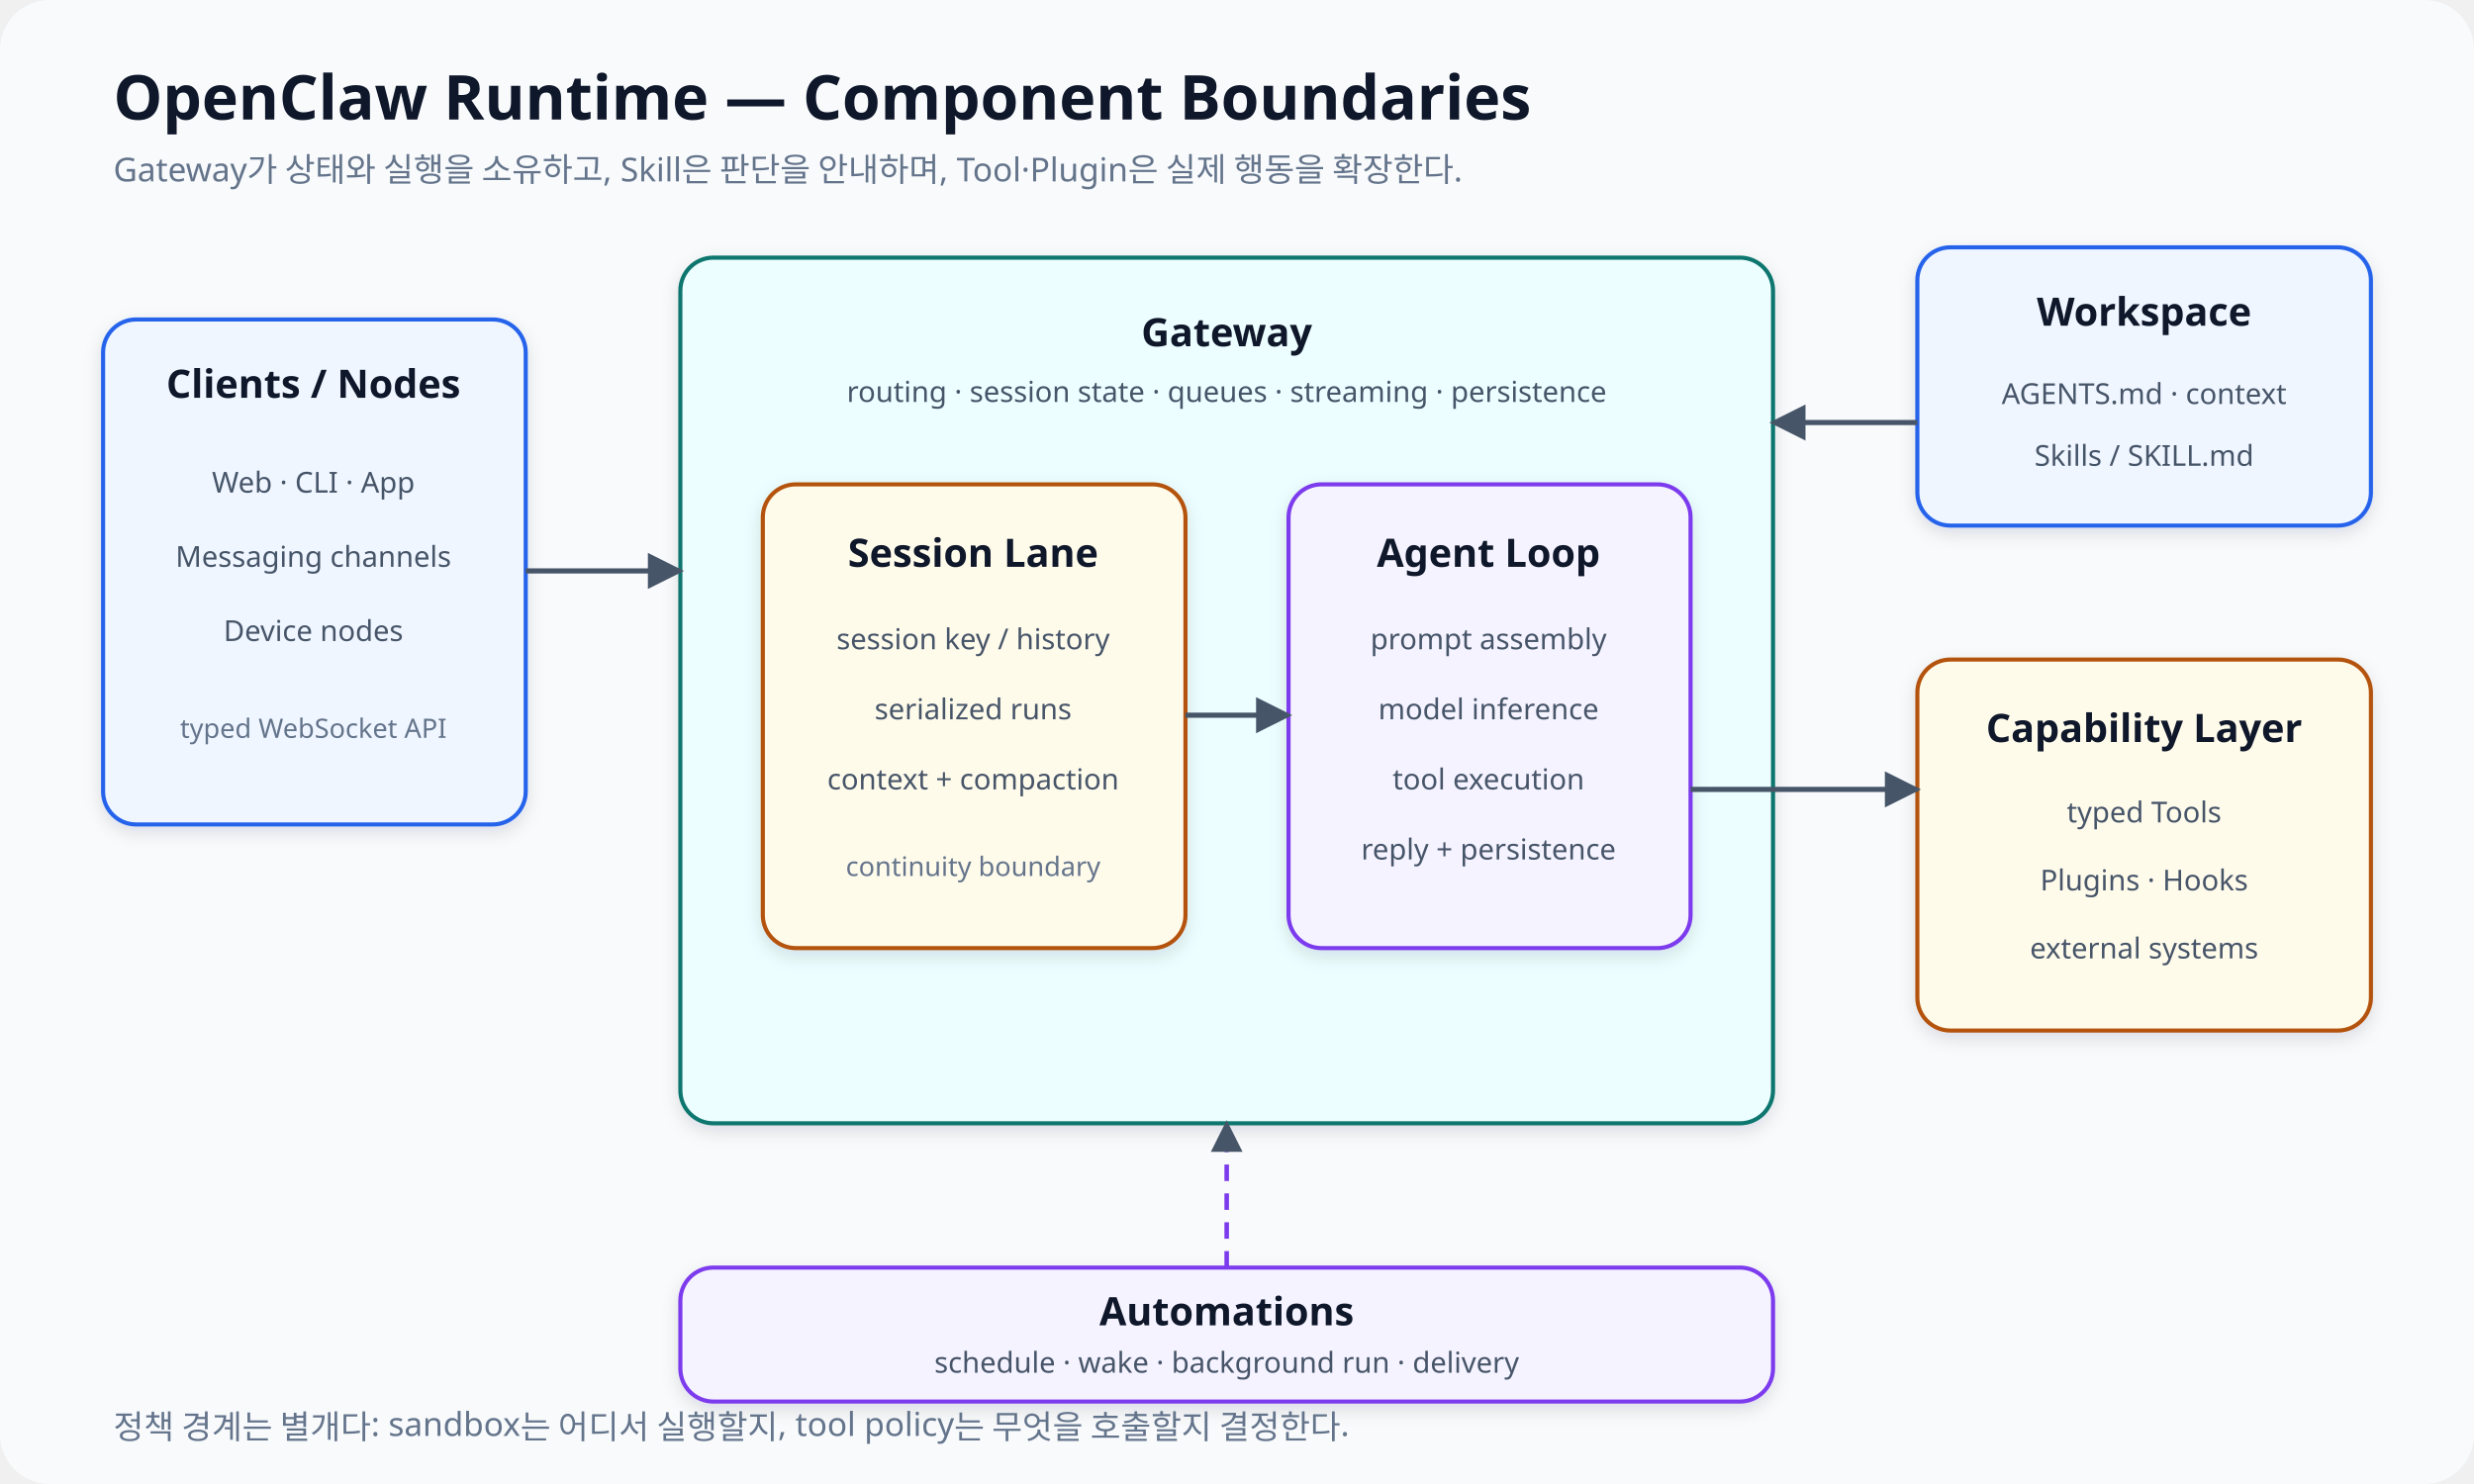
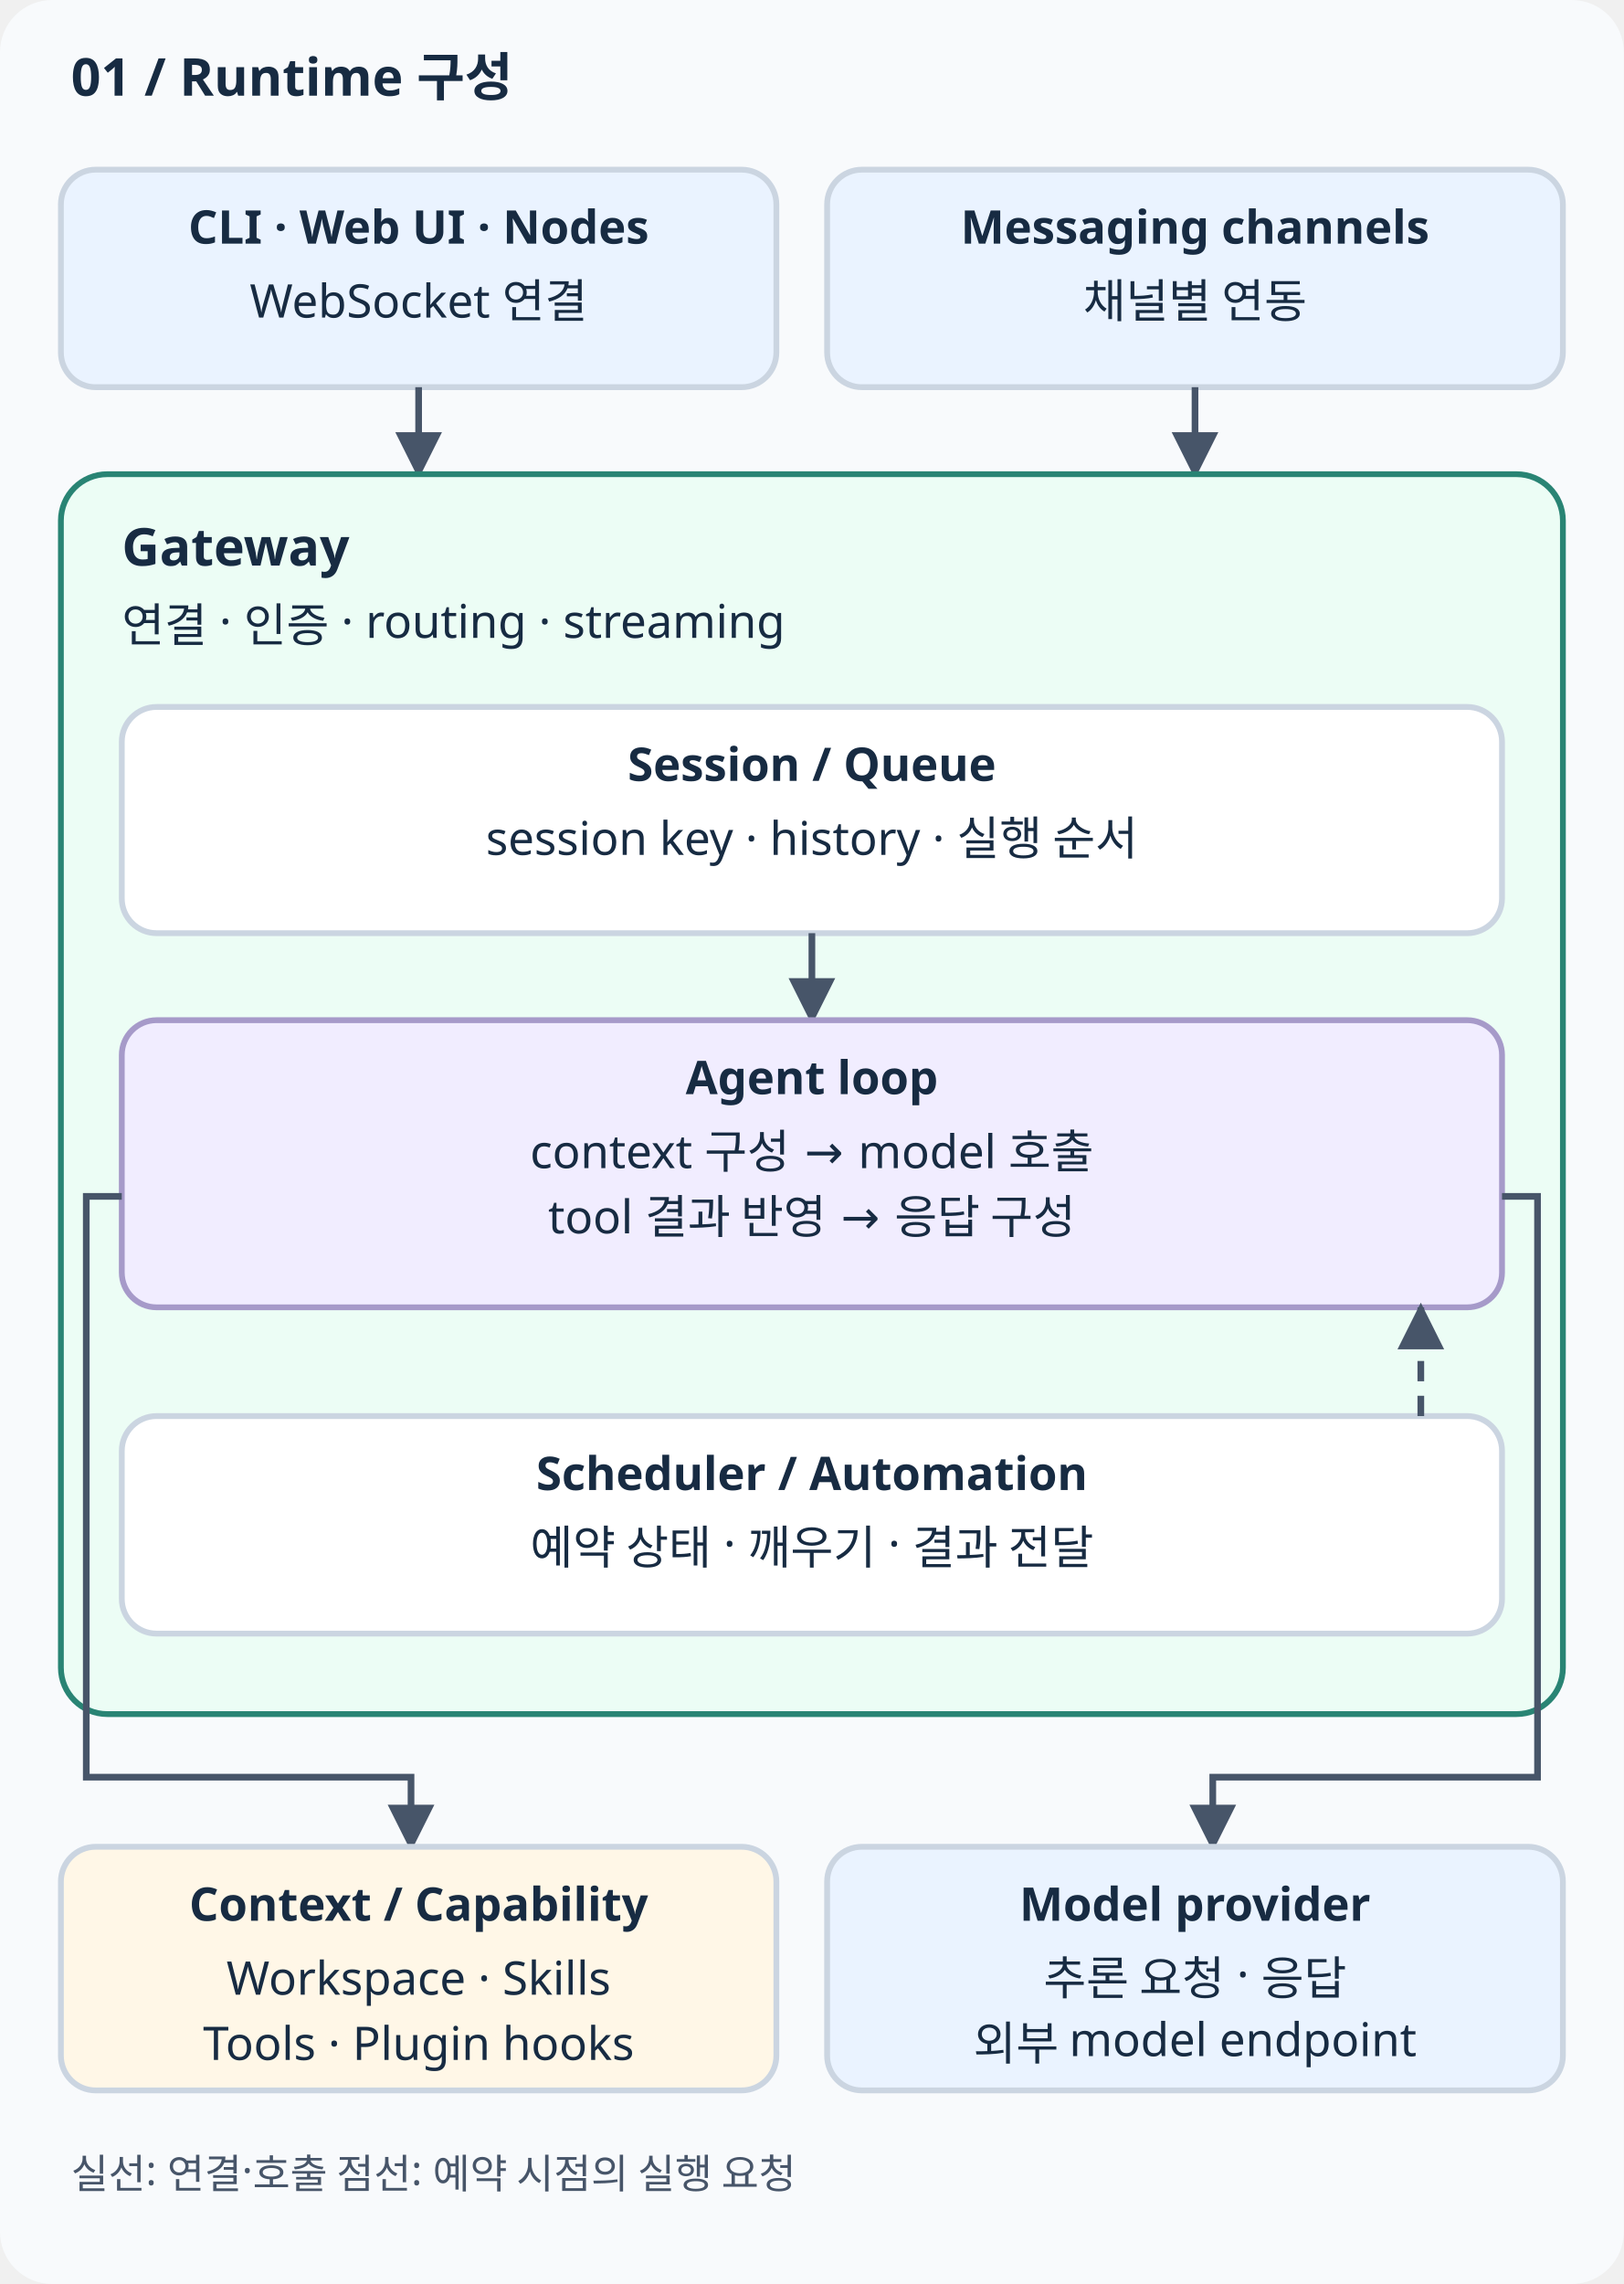
- <svg xmlns="http://www.w3.org/2000/svg" width="1200" height="720" viewBox="0 0 1200 720" role="img" aria-labelledby="title desc">
+ <svg xmlns="http://www.w3.org/2000/svg" data-article-diagram="true" class="article-diagram-art" width="560" height="787.5" viewBox="0 0 560 787.5" role="img" aria-labelledby="title desc">
  <defs>
-     <marker id="arrow" viewBox="0 0 10 10" refX="9" refY="5" markerWidth="7" markerHeight="7" orient="auto">
+     <marker id="arrow" viewBox="0 0 10 10" refX="9" refY="5" markerWidth="7" markerHeight="7" orient="auto-start-reverse">
      <path d="M0 0 10 5 0 10Z" fill="#475569" />
    </marker>
-     <filter id="shadow" x="-20%" y="-20%" width="140%" height="140%">
-       <feDropShadow dx="0" dy="3" stdDeviation="4" flood-color="#0f172a" flood-opacity=".12" />
-     </filter>
-     <style>.title{font:700 30px system-ui,sans-serif;fill:#0f172a}.sub{font:16px system-ui,sans-serif;fill:#64748b}.label{font:700 19px system-ui,sans-serif;fill:#0f172a}.small{font:14px system-ui,sans-serif;fill:#475569}.tiny{font:13px system-ui,sans-serif;fill:#64748b}.box{fill:#fff;stroke:#cbd5e1;stroke-width:2;rx:16;filter:url(#shadow)}.blue{fill:#eff6ff;stroke:#2563eb}.cyan{fill:#ecfeff;stroke:#0f766e}.amber{fill:#fffbeb;stroke:#b45309}.violet{fill:#f5f3ff;stroke:#7c3aed}.line{stroke:#475569;stroke-width:2.5;fill:none;marker-end:url(#arrow)}.dash{stroke:#7c3aed;stroke-width:2.2;stroke-dasharray:8 6;fill:none;marker-end:url(#arrow)}</style>
  </defs>
-   <rect width="1200" height="720" rx="24" fill="#f8fafc" />
-   <text x="55" y="58" class="title">OpenClaw Runtime — Component Boundaries</text>
-   <text x="55" y="88" class="sub">Gateway가 상태와 실행을 소유하고, Skill은 판단을 안내하며, Tool·Plugin은 실제 행동을 확장한다.</text>
-   <rect x="50" y="155" width="205" height="245" class="box blue" />
-   <text x="152" y="193" text-anchor="middle" class="label">Clients / Nodes</text>
-   <text x="152" y="239" text-anchor="middle" class="small">Web · CLI · App</text>
-   <text x="152" y="275" text-anchor="middle" class="small">Messaging channels</text>
-   <text x="152" y="311" text-anchor="middle" class="small">Device nodes</text>
-   <text x="152" y="358" text-anchor="middle" class="tiny">typed WebSocket API</text>
-   <rect x="330" y="125" width="530" height="420" class="box cyan" />
-   <text x="595" y="168" text-anchor="middle" class="label">Gateway</text>
-   <text x="595" y="195" text-anchor="middle" class="small">routing · session state · queues · streaming · persistence</text>
-   <rect x="370" y="235" width="205" height="225" class="box amber" />
-   <text x="472" y="275" text-anchor="middle" class="label">Session Lane</text>
-   <text x="472" y="315" text-anchor="middle" class="small">session key / history</text>
-   <text x="472" y="349" text-anchor="middle" class="small">serialized runs</text>
-   <text x="472" y="383" text-anchor="middle" class="small">context + compaction</text>
-   <text x="472" y="425" text-anchor="middle" class="tiny">continuity boundary</text>
-   <rect x="625" y="235" width="195" height="225" class="box violet" />
-   <text x="722" y="275" text-anchor="middle" class="label">Agent Loop</text>
-   <text x="722" y="315" text-anchor="middle" class="small">prompt assembly</text>
-   <text x="722" y="349" text-anchor="middle" class="small">model inference</text>
-   <text x="722" y="383" text-anchor="middle" class="small">tool execution</text>
-   <text x="722" y="417" text-anchor="middle" class="small">reply + persistence</text>
-   <path d="M575 347H625" class="line" />
-   <rect x="930" y="120" width="220" height="135" class="box blue" />
-   <text x="1040" y="158" text-anchor="middle" class="label">Workspace</text>
-   <text x="1040" y="196" text-anchor="middle" class="small">AGENTS.md · context</text>
-   <text x="1040" y="226" text-anchor="middle" class="small">Skills / SKILL.md</text>
-   <path d="M930 205H860" class="line" />
-   <rect x="930" y="320" width="220" height="180" class="box amber" />
-   <text x="1040" y="360" text-anchor="middle" class="label">Capability Layer</text>
-   <text x="1040" y="399" text-anchor="middle" class="small">typed Tools</text>
-   <text x="1040" y="432" text-anchor="middle" class="small">Plugins · Hooks</text>
-   <text x="1040" y="465" text-anchor="middle" class="small">external systems</text>
-   <path d="M820 383H930" class="line" />
-   <rect x="330" y="615" width="530" height="65" class="box violet" />
-   <text x="595" y="643" text-anchor="middle" class="label">Automations</text>
-   <text x="595" y="666" text-anchor="middle" class="small">schedule · wake · background run · delivery</text>
-   <path d="M595 615V545" class="dash" />
-   <path d="M255 277H330" class="line" />
-   <text x="55" y="698" class="sub">정책 경계는 별개다: sandbox는 어디서 실행할지, tool policy는 무엇을 호출할지 결정한다.</text>
+   <style>.article-diagram-art text{font-family:"Source Sans Pro","Pretendard Variable",Pretendard,"Apple SD Gothic Neo","Malgun Gothic",sans-serif;fill:#172b42}.article-diagram-art .heading{font-size:18px;font-weight:600}.article-diagram-art .label{font-size:16px;font-weight:600}.article-diagram-art .body{font-size:16px}.article-diagram-art .note{font-size:14px;fill:#475569}.article-diagram-art .edge{fill:none;stroke:#475569;stroke-width:2.3;marker-end:url(#arrow)}.article-diagram-art .return{stroke-dasharray:7 5}.article-diagram-art .life{stroke:#94a3b8;stroke-width:1.5;stroke-dasharray:6 6}</style>
+   <rect width="560" height="787.5" rx="18" fill="#f8fafc" />
+   <text x="24.5" y="33" class="heading" text-anchor="start">01 / Runtime 구성</text>
+   <rect x="21" y="58.5" width="246.75" height="75" rx="12" fill="#eaf3ff" stroke="#cbd5e1" stroke-width="2" />
+   <text x="144.375" y="84" class="label" text-anchor="middle">CLI · Web UI · Nodes</text>
+   <text x="144.375" y="109.5" class="body" text-anchor="middle">WebSocket 연결</text>
+   <rect x="285.25" y="58.5" width="253.75" height="75" rx="12" fill="#eaf3ff" stroke="#cbd5e1" stroke-width="2" />
+   <text x="412.125" y="84" class="label" text-anchor="middle">Messaging channels</text>
+   <text x="412.125" y="109.5" class="body" text-anchor="middle">채널별 연동</text>
+   <path d="M144.375 133.5V163.5" class="edge" />
+   <path d="M412.125 133.5V163.5" class="edge" />
+   <rect x="21" y="163.5" width="518" height="427.5" rx="16" fill="#ecfdf5" stroke="#298474" stroke-width="2" />
+   <text x="42" y="195" class="heading" text-anchor="start">Gateway</text>
+   <text x="42" y="221.25" class="body" text-anchor="start">연결 · 인증 · routing · streaming</text>
+   <rect x="42" y="243.75" width="476" height="78" rx="12" fill="#fff" stroke="#cbd5e1" stroke-width="2" />
+   <text x="280" y="269.25" class="label" text-anchor="middle">Session / Queue</text>
+   <text x="280" y="294.75" class="body" text-anchor="middle">session key · history · 실행 순서</text>
+   <path d="M280 321.75V351.75" class="edge" />
+   <rect x="42" y="351.75" width="476" height="99" rx="12" fill="#f1edff" stroke="#a69ac9" stroke-width="2" />
+   <text x="280" y="377.25" class="label" text-anchor="middle">Agent loop</text>
+   <text x="280" y="402.75" class="body" text-anchor="middle">context 구성 → model 호출</text>
+   <text x="280" y="425.25" class="body" text-anchor="middle">tool 결과 반영 → 응답 구성</text>
+   <rect x="42" y="488.25" width="476" height="75" rx="12" fill="#fff" stroke="#cbd5e1" stroke-width="2" />
+   <text x="280" y="513.75" class="label" text-anchor="middle">Scheduler / Automation</text>
+   <text x="280" y="539.25" class="body" text-anchor="middle">예약 상태 · 깨우기 · 결과 전달</text>
+   <path d="M490 488.25V450.75" class="edge return" />
+   <path d="M42 412.5H29.75V612.75H141.75V636.75" class="edge" />
+   <path d="M518 412.5H530.25V612.75H418.25V636.75" class="edge" />
+   <rect x="21" y="636.75" width="246.75" height="84" rx="12" fill="#fff7e7" stroke="#cbd5e1" stroke-width="2" />
+   <text x="144.375" y="662.25" class="label" text-anchor="middle">Context / Capability</text>
+   <text x="144.375" y="687.75" class="body" text-anchor="middle">Workspace · Skills</text>
+   <text x="144.375" y="710.25" class="body" text-anchor="middle">Tools · Plugin hooks</text>
+   <rect x="285.25" y="636.75" width="253.75" height="84" rx="12" fill="#eaf3ff" stroke="#cbd5e1" stroke-width="2" />
+   <text x="412.125" y="662.25" class="label" text-anchor="middle">Model provider</text>
+   <text x="412.125" y="687.75" class="body" text-anchor="middle">추론 요청 · 응답</text>
+   <text x="412.125" y="710.25" class="body" text-anchor="middle">외부 model endpoint</text>
+   <text x="24.5" y="754.5" class="note" text-anchor="start">실선: 연결·호출   점선: 예약 시점의 실행 요청</text>
</svg>
